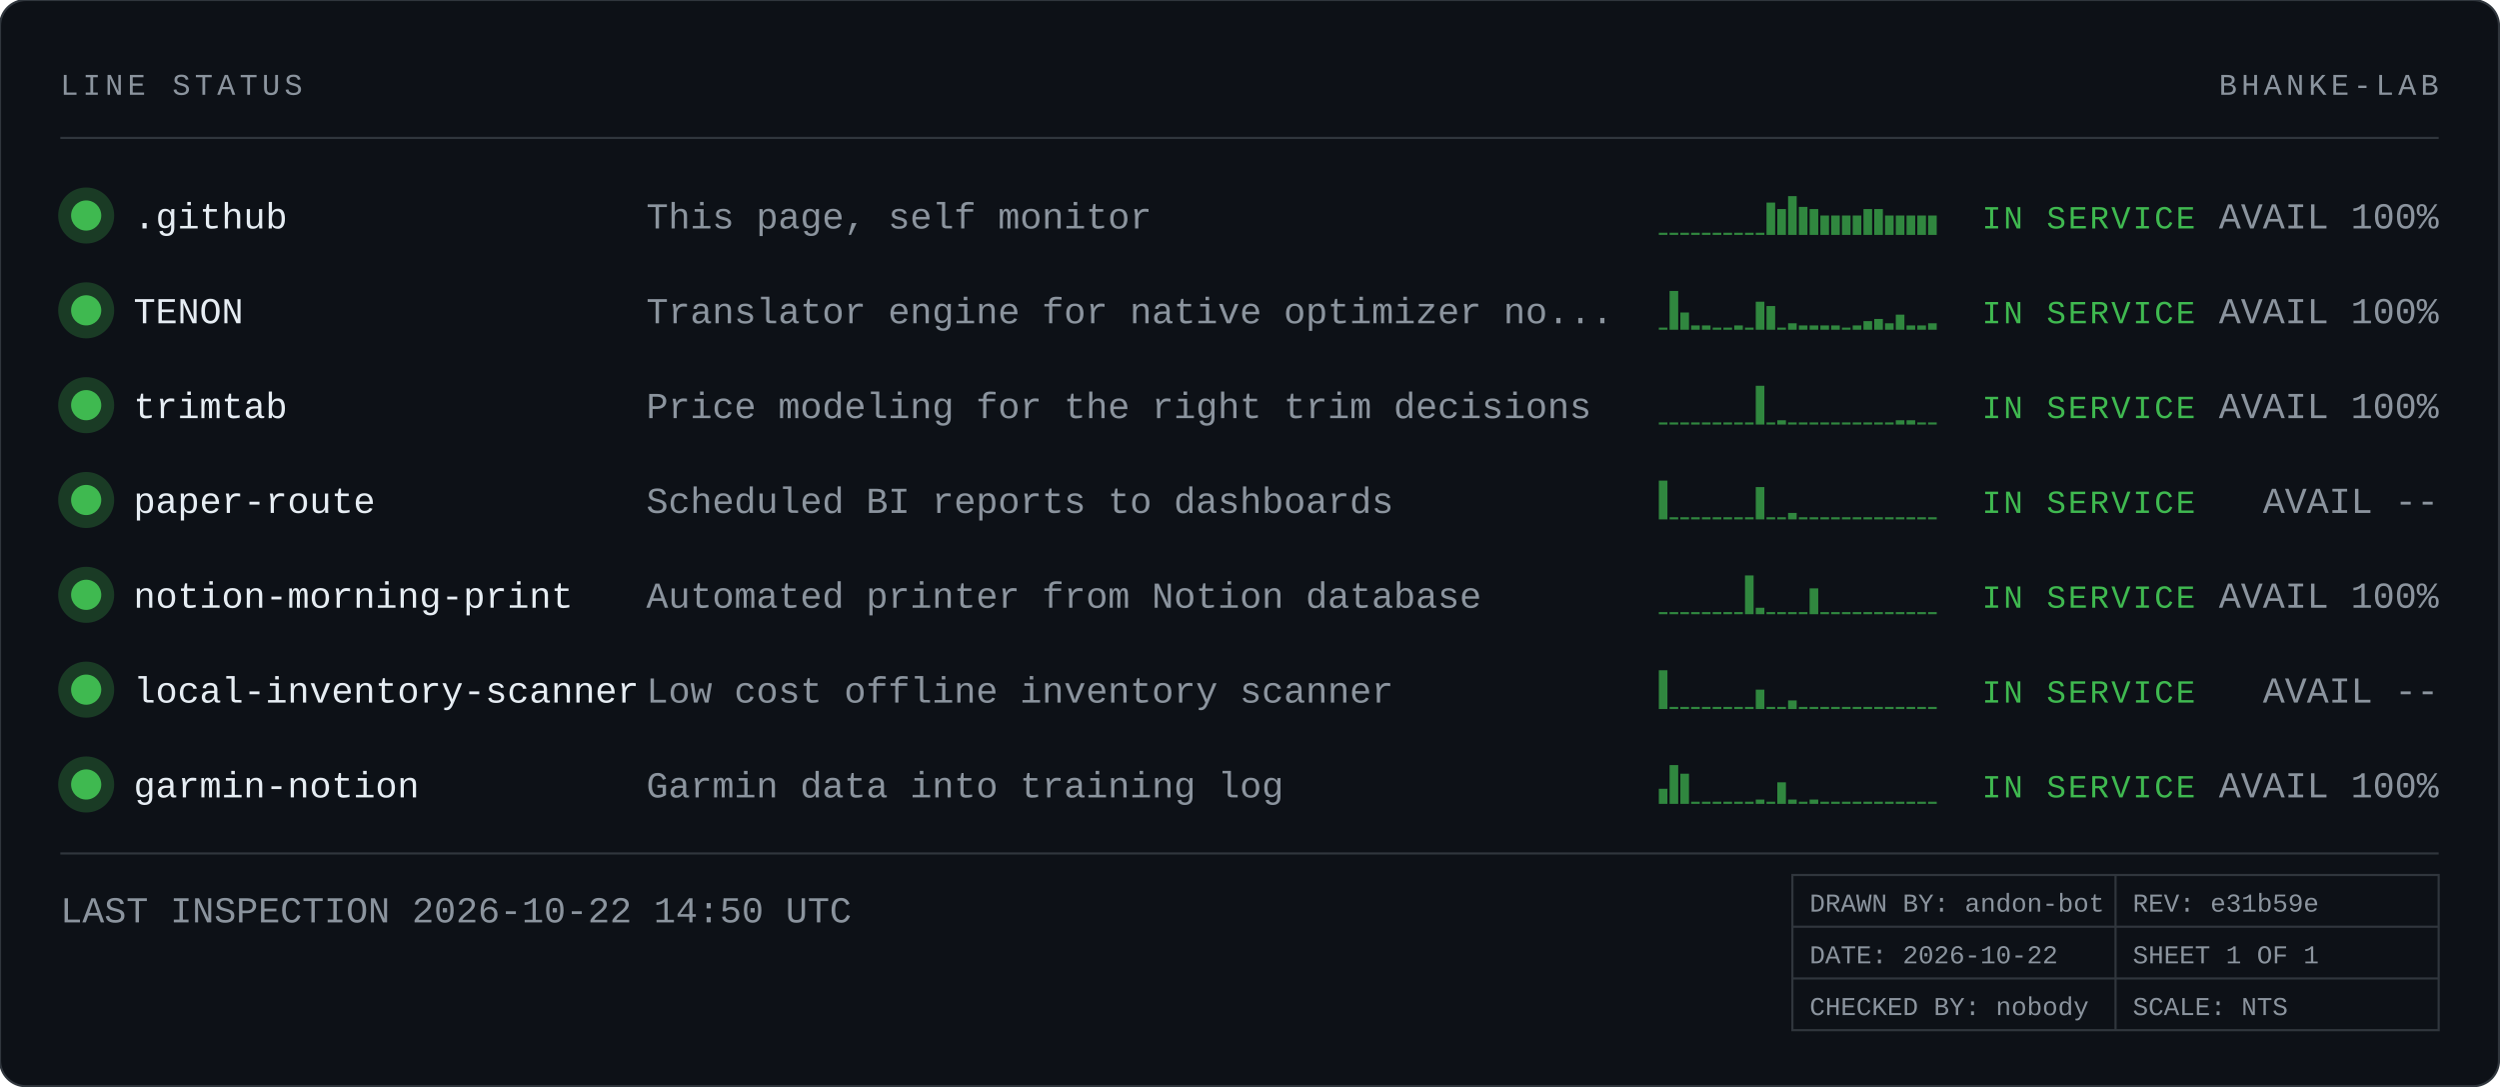
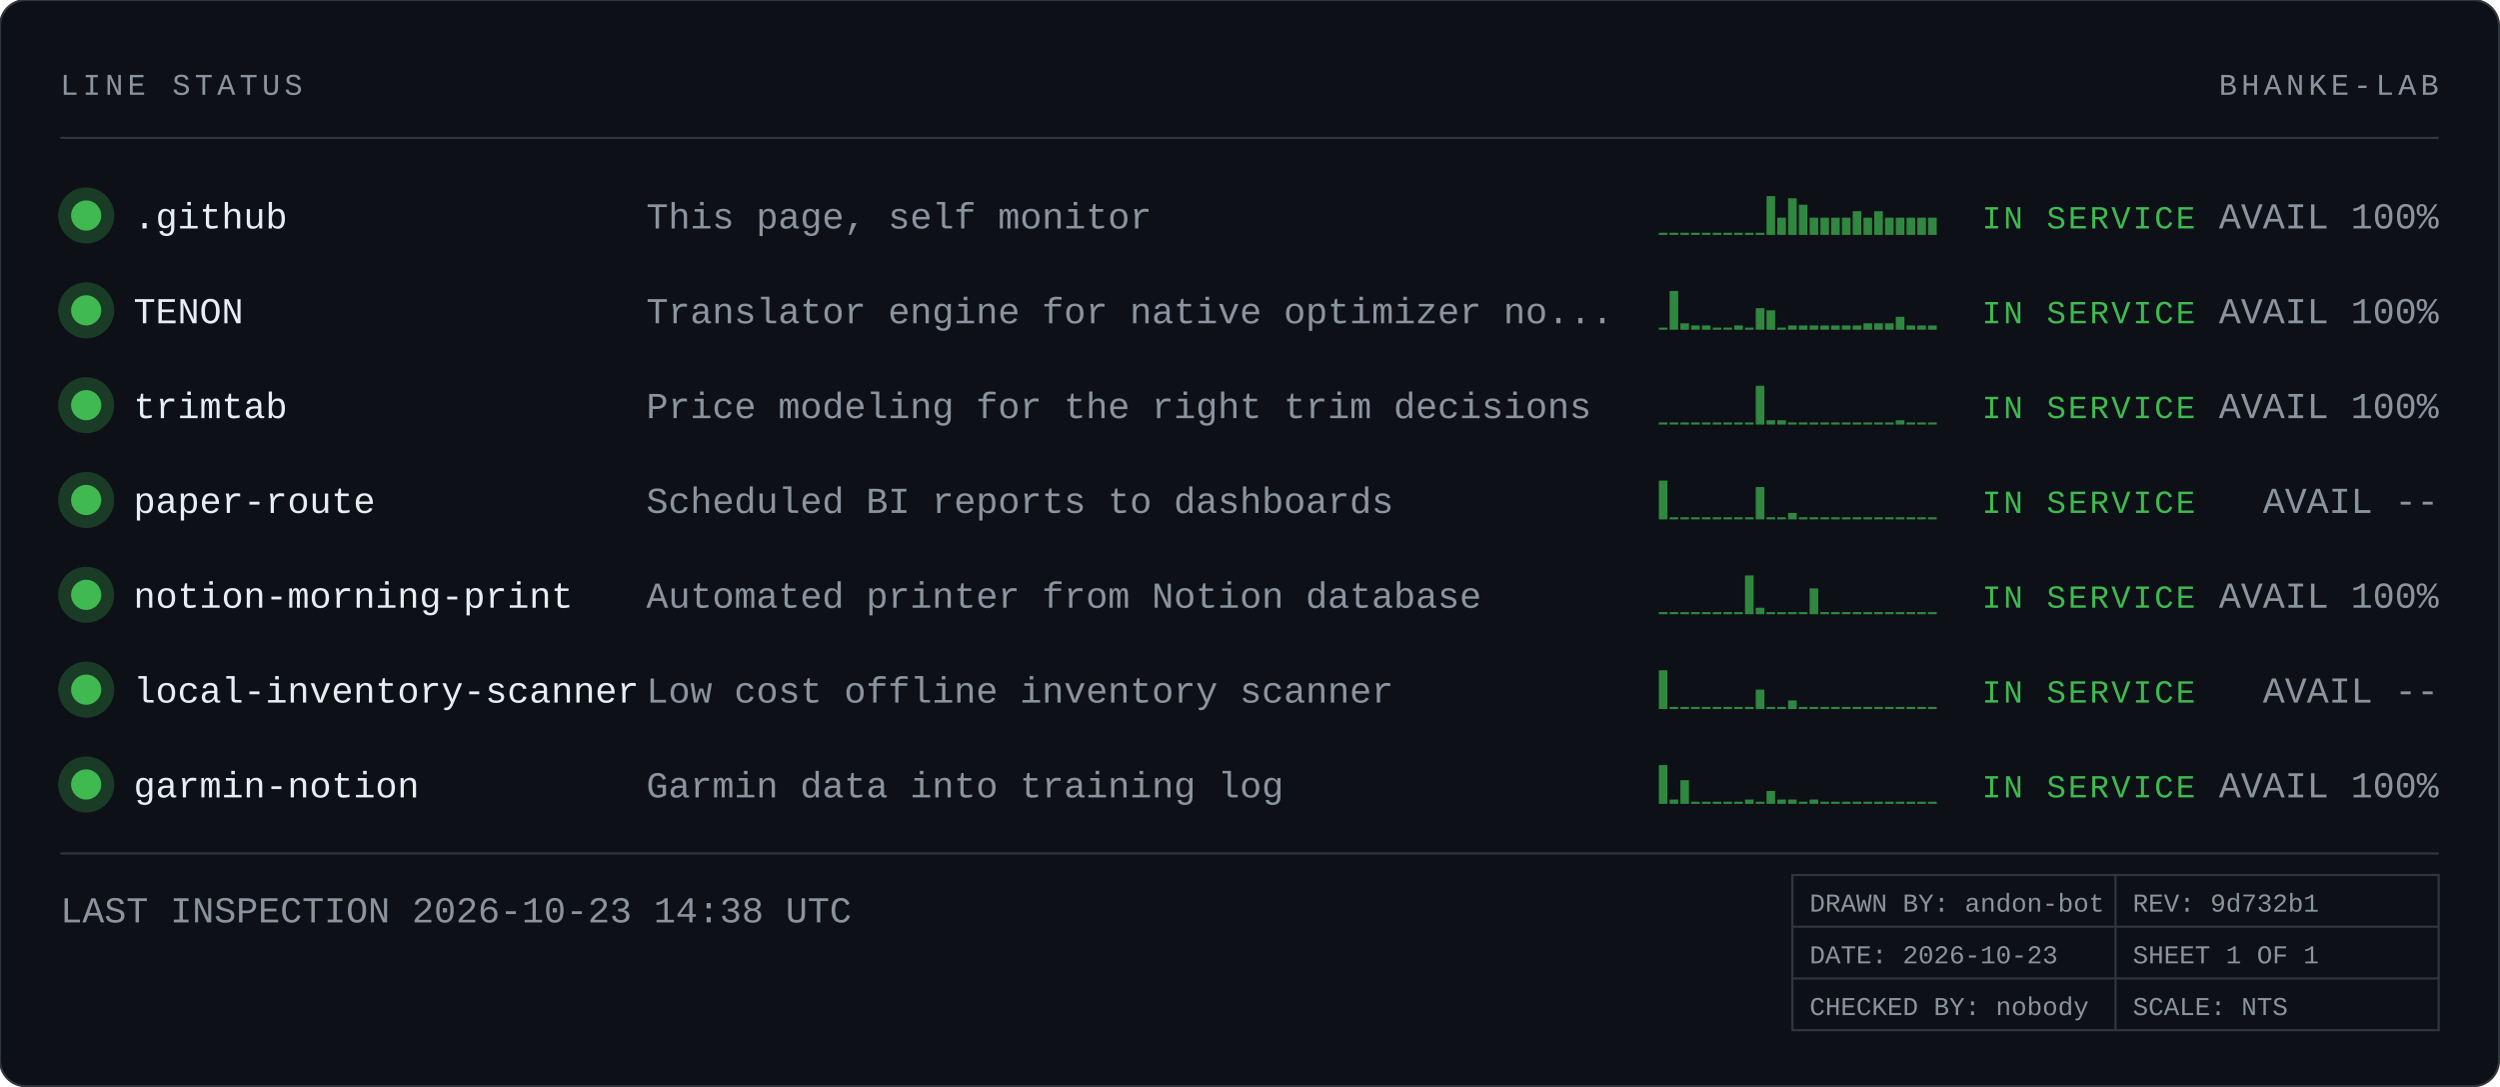
<svg xmlns="http://www.w3.org/2000/svg" width="1160" height="504" viewBox="0 0 1160 504" role="img" aria-label="Andon board">
  <style>
text { font-family: Consolas, 'Courier New', monospace; font-size: 17px; }
.hd { fill: #8b949e; font-size: 14px; letter-spacing: 2px; }
.name { fill: #e6edf3; }
.dim { fill: #8b949e; }
.st { font-size: 15px; letter-spacing: 1px; }
.tb { fill: #8b949e; font-size: 12px; }
</style>
  <rect x="0" y="0" width="1160" height="504" rx="12" fill="#0d1117" stroke="#30363d" />
  <text x="28" y="44" class="hd">LINE STATUS</text>
  <text x="1132" y="44" class="hd" text-anchor="end">BHANKE-LAB</text>
  <line x1="28" y1="64" x2="1132" y2="64" stroke="#30363d" />
  <circle cx="40" cy="100" r="13" fill="#3fb950" opacity="0.25" />
  <circle cx="40" cy="100" r="7" fill="#3fb950" />
  <text x="62" y="106" class="name">.github</text>
  <text x="300" y="106" class="dim">This page, self monitor</text>
  <rect x="770" y="108" width="4" height="1" fill="#3fb950" opacity="0.7" />
  <rect x="775" y="108" width="4" height="1" fill="#3fb950" opacity="0.7" />
  <rect x="780" y="108" width="4" height="1" fill="#3fb950" opacity="0.7" />
  <rect x="785" y="108" width="4" height="1" fill="#3fb950" opacity="0.7" />
  <rect x="790" y="108" width="4" height="1" fill="#3fb950" opacity="0.7" />
  <rect x="795" y="108" width="4" height="1" fill="#3fb950" opacity="0.7" />
  <rect x="800" y="108" width="4" height="1" fill="#3fb950" opacity="0.7" />
  <rect x="805" y="108" width="4" height="1" fill="#3fb950" opacity="0.7" />
  <rect x="810" y="108" width="4" height="1" fill="#3fb950" opacity="0.7" />
  <rect x="815" y="108" width="4" height="1" fill="#3fb950" opacity="0.7" />
-   <rect x="820" y="94" width="4" height="15" fill="#3fb950" opacity="0.7" />
-   <rect x="825" y="97" width="4" height="12" fill="#3fb950" opacity="0.7" />
-   <rect x="830" y="91" width="4" height="18" fill="#3fb950" opacity="0.7" />
-   <rect x="835" y="96" width="4" height="13" fill="#3fb950" opacity="0.7" />
-   <rect x="840" y="97" width="4" height="12" fill="#3fb950" opacity="0.7" />
-   <rect x="845" y="100" width="4" height="9" fill="#3fb950" opacity="0.7" />
-   <rect x="850" y="100" width="4" height="9" fill="#3fb950" opacity="0.7" />
-   <rect x="855" y="100" width="4" height="9" fill="#3fb950" opacity="0.7" />
-   <rect x="860" y="100" width="4" height="9" fill="#3fb950" opacity="0.7" />
-   <rect x="865" y="97" width="4" height="12" fill="#3fb950" opacity="0.7" />
-   <rect x="870" y="97" width="4" height="12" fill="#3fb950" opacity="0.7" />
-   <rect x="875" y="100" width="4" height="9" fill="#3fb950" opacity="0.7" />
-   <rect x="880" y="100" width="4" height="9" fill="#3fb950" opacity="0.7" />
-   <rect x="885" y="100" width="4" height="9" fill="#3fb950" opacity="0.7" />
-   <rect x="890" y="100" width="4" height="9" fill="#3fb950" opacity="0.7" />
-   <rect x="895" y="100" width="4" height="9" fill="#3fb950" opacity="0.7" />
+   <rect x="820" y="91" width="4" height="18" fill="#3fb950" opacity="0.7" />
+   <rect x="825" y="101" width="4" height="8" fill="#3fb950" opacity="0.7" />
+   <rect x="830" y="92" width="4" height="17" fill="#3fb950" opacity="0.7" />
+   <rect x="835" y="95" width="4" height="14" fill="#3fb950" opacity="0.7" />
+   <rect x="840" y="101" width="4" height="8" fill="#3fb950" opacity="0.7" />
+   <rect x="845" y="101" width="4" height="8" fill="#3fb950" opacity="0.7" />
+   <rect x="850" y="101" width="4" height="8" fill="#3fb950" opacity="0.7" />
+   <rect x="855" y="101" width="4" height="8" fill="#3fb950" opacity="0.7" />
+   <rect x="860" y="98" width="4" height="11" fill="#3fb950" opacity="0.7" />
+   <rect x="865" y="101" width="4" height="8" fill="#3fb950" opacity="0.7" />
+   <rect x="870" y="98" width="4" height="11" fill="#3fb950" opacity="0.7" />
+   <rect x="875" y="101" width="4" height="8" fill="#3fb950" opacity="0.7" />
+   <rect x="880" y="101" width="4" height="8" fill="#3fb950" opacity="0.7" />
+   <rect x="885" y="101" width="4" height="8" fill="#3fb950" opacity="0.7" />
+   <rect x="890" y="101" width="4" height="8" fill="#3fb950" opacity="0.7" />
+   <rect x="895" y="101" width="4" height="8" fill="#3fb950" opacity="0.7" />
  <text x="920" y="106" class="st" fill="#3fb950">IN SERVICE</text>
  <text x="1132" y="106" class="dim" text-anchor="end">AVAIL 100%</text>
  <circle cx="40" cy="144" r="13" fill="#3fb950" opacity="0.25" />
  <circle cx="40" cy="144" r="7" fill="#3fb950" />
  <text x="62" y="150" class="name">TENON</text>
  <text x="300" y="150" class="dim">Translator engine for native optimizer no...</text>
  <rect x="770" y="152" width="4" height="1" fill="#3fb950" opacity="0.7" />
  <rect x="775" y="135" width="4" height="18" fill="#3fb950" opacity="0.7" />
-   <rect x="780" y="145" width="4" height="8" fill="#3fb950" opacity="0.7" />
+   <rect x="780" y="150" width="4" height="3" fill="#3fb950" opacity="0.7" />
  <rect x="785" y="151" width="4" height="2" fill="#3fb950" opacity="0.7" />
  <rect x="790" y="151" width="4" height="2" fill="#3fb950" opacity="0.7" />
  <rect x="795" y="152" width="4" height="1" fill="#3fb950" opacity="0.7" />
  <rect x="800" y="152" width="4" height="1" fill="#3fb950" opacity="0.7" />
  <rect x="805" y="151" width="4" height="2" fill="#3fb950" opacity="0.7" />
  <rect x="810" y="152" width="4" height="1" fill="#3fb950" opacity="0.7" />
-   <rect x="815" y="140" width="4" height="13" fill="#3fb950" opacity="0.7" />
-   <rect x="820" y="142" width="4" height="11" fill="#3fb950" opacity="0.7" />
+   <rect x="815" y="143" width="4" height="10" fill="#3fb950" opacity="0.7" />
+   <rect x="820" y="144" width="4" height="9" fill="#3fb950" opacity="0.7" />
  <rect x="825" y="152" width="4" height="1" fill="#3fb950" opacity="0.7" />
-   <rect x="830" y="150" width="4" height="3" fill="#3fb950" opacity="0.7" />
+   <rect x="830" y="151" width="4" height="2" fill="#3fb950" opacity="0.7" />
  <rect x="835" y="151" width="4" height="2" fill="#3fb950" opacity="0.7" />
  <rect x="840" y="151" width="4" height="2" fill="#3fb950" opacity="0.7" />
  <rect x="845" y="151" width="4" height="2" fill="#3fb950" opacity="0.7" />
  <rect x="850" y="151" width="4" height="2" fill="#3fb950" opacity="0.7" />
-   <rect x="855" y="152" width="4" height="1" fill="#3fb950" opacity="0.7" />
+   <rect x="855" y="151" width="4" height="2" fill="#3fb950" opacity="0.7" />
  <rect x="860" y="151" width="4" height="2" fill="#3fb950" opacity="0.7" />
-   <rect x="865" y="149" width="4" height="4" fill="#3fb950" opacity="0.7" />
-   <rect x="870" y="148" width="4" height="5" fill="#3fb950" opacity="0.7" />
+   <rect x="865" y="150" width="4" height="3" fill="#3fb950" opacity="0.7" />
+   <rect x="870" y="150" width="4" height="3" fill="#3fb950" opacity="0.7" />
  <rect x="875" y="150" width="4" height="3" fill="#3fb950" opacity="0.7" />
-   <rect x="880" y="146" width="4" height="7" fill="#3fb950" opacity="0.7" />
+   <rect x="880" y="147" width="4" height="6" fill="#3fb950" opacity="0.7" />
  <rect x="885" y="151" width="4" height="2" fill="#3fb950" opacity="0.7" />
  <rect x="890" y="151" width="4" height="2" fill="#3fb950" opacity="0.7" />
-   <rect x="895" y="150" width="4" height="3" fill="#3fb950" opacity="0.7" />
+   <rect x="895" y="151" width="4" height="2" fill="#3fb950" opacity="0.7" />
  <text x="920" y="150" class="st" fill="#3fb950">IN SERVICE</text>
  <text x="1132" y="150" class="dim" text-anchor="end">AVAIL 100%</text>
  <circle cx="40" cy="188" r="13" fill="#3fb950" opacity="0.25" />
  <circle cx="40" cy="188" r="7" fill="#3fb950" />
  <text x="62" y="194" class="name">trimtab</text>
  <text x="300" y="194" class="dim">Price modeling for the right trim decisions</text>
  <rect x="770" y="196" width="4" height="1" fill="#3fb950" opacity="0.7" />
  <rect x="775" y="196" width="4" height="1" fill="#3fb950" opacity="0.7" />
  <rect x="780" y="196" width="4" height="1" fill="#3fb950" opacity="0.7" />
  <rect x="785" y="196" width="4" height="1" fill="#3fb950" opacity="0.7" />
  <rect x="790" y="196" width="4" height="1" fill="#3fb950" opacity="0.7" />
  <rect x="795" y="196" width="4" height="1" fill="#3fb950" opacity="0.7" />
  <rect x="800" y="196" width="4" height="1" fill="#3fb950" opacity="0.7" />
  <rect x="805" y="196" width="4" height="1" fill="#3fb950" opacity="0.7" />
  <rect x="810" y="196" width="4" height="1" fill="#3fb950" opacity="0.7" />
  <rect x="815" y="179" width="4" height="18" fill="#3fb950" opacity="0.7" />
-   <rect x="820" y="196" width="4" height="1" fill="#3fb950" opacity="0.7" />
+   <rect x="820" y="195" width="4" height="2" fill="#3fb950" opacity="0.7" />
  <rect x="825" y="195" width="4" height="2" fill="#3fb950" opacity="0.7" />
  <rect x="830" y="196" width="4" height="1" fill="#3fb950" opacity="0.7" />
  <rect x="835" y="196" width="4" height="1" fill="#3fb950" opacity="0.7" />
  <rect x="840" y="196" width="4" height="1" fill="#3fb950" opacity="0.7" />
  <rect x="845" y="196" width="4" height="1" fill="#3fb950" opacity="0.7" />
  <rect x="850" y="196" width="4" height="1" fill="#3fb950" opacity="0.7" />
  <rect x="855" y="196" width="4" height="1" fill="#3fb950" opacity="0.7" />
  <rect x="860" y="196" width="4" height="1" fill="#3fb950" opacity="0.7" />
  <rect x="865" y="196" width="4" height="1" fill="#3fb950" opacity="0.7" />
  <rect x="870" y="196" width="4" height="1" fill="#3fb950" opacity="0.7" />
  <rect x="875" y="196" width="4" height="1" fill="#3fb950" opacity="0.7" />
  <rect x="880" y="195" width="4" height="2" fill="#3fb950" opacity="0.7" />
-   <rect x="885" y="195" width="4" height="2" fill="#3fb950" opacity="0.7" />
+   <rect x="885" y="196" width="4" height="1" fill="#3fb950" opacity="0.7" />
  <rect x="890" y="196" width="4" height="1" fill="#3fb950" opacity="0.7" />
  <rect x="895" y="196" width="4" height="1" fill="#3fb950" opacity="0.7" />
  <text x="920" y="194" class="st" fill="#3fb950">IN SERVICE</text>
  <text x="1132" y="194" class="dim" text-anchor="end">AVAIL 100%</text>
  <circle cx="40" cy="232" r="13" fill="#3fb950" opacity="0.25" />
  <circle cx="40" cy="232" r="7" fill="#3fb950" />
  <text x="62" y="238" class="name">paper-route</text>
  <text x="300" y="238" class="dim">Scheduled BI reports to dashboards</text>
  <rect x="770" y="223" width="4" height="18" fill="#3fb950" opacity="0.7" />
  <rect x="775" y="240" width="4" height="1" fill="#3fb950" opacity="0.7" />
  <rect x="780" y="240" width="4" height="1" fill="#3fb950" opacity="0.7" />
  <rect x="785" y="240" width="4" height="1" fill="#3fb950" opacity="0.7" />
  <rect x="790" y="240" width="4" height="1" fill="#3fb950" opacity="0.7" />
  <rect x="795" y="240" width="4" height="1" fill="#3fb950" opacity="0.7" />
  <rect x="800" y="240" width="4" height="1" fill="#3fb950" opacity="0.7" />
  <rect x="805" y="240" width="4" height="1" fill="#3fb950" opacity="0.7" />
  <rect x="810" y="240" width="4" height="1" fill="#3fb950" opacity="0.7" />
  <rect x="815" y="226" width="4" height="15" fill="#3fb950" opacity="0.7" />
  <rect x="820" y="240" width="4" height="1" fill="#3fb950" opacity="0.7" />
  <rect x="825" y="240" width="4" height="1" fill="#3fb950" opacity="0.7" />
  <rect x="830" y="238" width="4" height="3" fill="#3fb950" opacity="0.7" />
  <rect x="835" y="240" width="4" height="1" fill="#3fb950" opacity="0.7" />
  <rect x="840" y="240" width="4" height="1" fill="#3fb950" opacity="0.7" />
  <rect x="845" y="240" width="4" height="1" fill="#3fb950" opacity="0.7" />
  <rect x="850" y="240" width="4" height="1" fill="#3fb950" opacity="0.7" />
  <rect x="855" y="240" width="4" height="1" fill="#3fb950" opacity="0.7" />
  <rect x="860" y="240" width="4" height="1" fill="#3fb950" opacity="0.7" />
  <rect x="865" y="240" width="4" height="1" fill="#3fb950" opacity="0.7" />
  <rect x="870" y="240" width="4" height="1" fill="#3fb950" opacity="0.7" />
  <rect x="875" y="240" width="4" height="1" fill="#3fb950" opacity="0.7" />
  <rect x="880" y="240" width="4" height="1" fill="#3fb950" opacity="0.7" />
  <rect x="885" y="240" width="4" height="1" fill="#3fb950" opacity="0.7" />
  <rect x="890" y="240" width="4" height="1" fill="#3fb950" opacity="0.7" />
  <rect x="895" y="240" width="4" height="1" fill="#3fb950" opacity="0.7" />
  <text x="920" y="238" class="st" fill="#3fb950">IN SERVICE</text>
  <text x="1132" y="238" class="dim" text-anchor="end">AVAIL --</text>
  <circle cx="40" cy="276" r="13" fill="#3fb950" opacity="0.25" />
  <circle cx="40" cy="276" r="7" fill="#3fb950" />
  <text x="62" y="282" class="name">notion-morning-print</text>
  <text x="300" y="282" class="dim">Automated printer from Notion database</text>
  <rect x="770" y="284" width="4" height="1" fill="#3fb950" opacity="0.7" />
  <rect x="775" y="284" width="4" height="1" fill="#3fb950" opacity="0.7" />
  <rect x="780" y="284" width="4" height="1" fill="#3fb950" opacity="0.7" />
  <rect x="785" y="284" width="4" height="1" fill="#3fb950" opacity="0.7" />
  <rect x="790" y="284" width="4" height="1" fill="#3fb950" opacity="0.7" />
  <rect x="795" y="284" width="4" height="1" fill="#3fb950" opacity="0.7" />
  <rect x="800" y="284" width="4" height="1" fill="#3fb950" opacity="0.7" />
  <rect x="805" y="284" width="4" height="1" fill="#3fb950" opacity="0.7" />
  <rect x="810" y="267" width="4" height="18" fill="#3fb950" opacity="0.7" />
  <rect x="815" y="282" width="4" height="3" fill="#3fb950" opacity="0.7" />
  <rect x="820" y="284" width="4" height="1" fill="#3fb950" opacity="0.7" />
  <rect x="825" y="284" width="4" height="1" fill="#3fb950" opacity="0.7" />
  <rect x="830" y="284" width="4" height="1" fill="#3fb950" opacity="0.7" />
  <rect x="835" y="284" width="4" height="1" fill="#3fb950" opacity="0.7" />
  <rect x="840" y="273" width="4" height="12" fill="#3fb950" opacity="0.7" />
  <rect x="845" y="284" width="4" height="1" fill="#3fb950" opacity="0.7" />
  <rect x="850" y="284" width="4" height="1" fill="#3fb950" opacity="0.7" />
  <rect x="855" y="284" width="4" height="1" fill="#3fb950" opacity="0.7" />
  <rect x="860" y="284" width="4" height="1" fill="#3fb950" opacity="0.7" />
  <rect x="865" y="284" width="4" height="1" fill="#3fb950" opacity="0.7" />
  <rect x="870" y="284" width="4" height="1" fill="#3fb950" opacity="0.7" />
  <rect x="875" y="284" width="4" height="1" fill="#3fb950" opacity="0.7" />
  <rect x="880" y="284" width="4" height="1" fill="#3fb950" opacity="0.7" />
  <rect x="885" y="284" width="4" height="1" fill="#3fb950" opacity="0.7" />
  <rect x="890" y="284" width="4" height="1" fill="#3fb950" opacity="0.7" />
  <rect x="895" y="284" width="4" height="1" fill="#3fb950" opacity="0.7" />
  <text x="920" y="282" class="st" fill="#3fb950">IN SERVICE</text>
  <text x="1132" y="282" class="dim" text-anchor="end">AVAIL 100%</text>
  <circle cx="40" cy="320" r="13" fill="#3fb950" opacity="0.25" />
  <circle cx="40" cy="320" r="7" fill="#3fb950" />
  <text x="62" y="326" class="name">local-inventory-scanner</text>
  <text x="300" y="326" class="dim">Low cost offline inventory scanner</text>
  <rect x="770" y="311" width="4" height="18" fill="#3fb950" opacity="0.7" />
  <rect x="775" y="328" width="4" height="1" fill="#3fb950" opacity="0.7" />
  <rect x="780" y="328" width="4" height="1" fill="#3fb950" opacity="0.7" />
  <rect x="785" y="328" width="4" height="1" fill="#3fb950" opacity="0.7" />
  <rect x="790" y="328" width="4" height="1" fill="#3fb950" opacity="0.7" />
  <rect x="795" y="328" width="4" height="1" fill="#3fb950" opacity="0.7" />
  <rect x="800" y="328" width="4" height="1" fill="#3fb950" opacity="0.7" />
  <rect x="805" y="328" width="4" height="1" fill="#3fb950" opacity="0.7" />
  <rect x="810" y="328" width="4" height="1" fill="#3fb950" opacity="0.7" />
  <rect x="815" y="320" width="4" height="9" fill="#3fb950" opacity="0.7" />
  <rect x="820" y="328" width="4" height="1" fill="#3fb950" opacity="0.7" />
  <rect x="825" y="328" width="4" height="1" fill="#3fb950" opacity="0.7" />
  <rect x="830" y="325" width="4" height="4" fill="#3fb950" opacity="0.7" />
  <rect x="835" y="328" width="4" height="1" fill="#3fb950" opacity="0.7" />
  <rect x="840" y="328" width="4" height="1" fill="#3fb950" opacity="0.7" />
  <rect x="845" y="328" width="4" height="1" fill="#3fb950" opacity="0.7" />
  <rect x="850" y="328" width="4" height="1" fill="#3fb950" opacity="0.7" />
  <rect x="855" y="328" width="4" height="1" fill="#3fb950" opacity="0.7" />
  <rect x="860" y="328" width="4" height="1" fill="#3fb950" opacity="0.7" />
  <rect x="865" y="328" width="4" height="1" fill="#3fb950" opacity="0.7" />
  <rect x="870" y="328" width="4" height="1" fill="#3fb950" opacity="0.7" />
  <rect x="875" y="328" width="4" height="1" fill="#3fb950" opacity="0.7" />
  <rect x="880" y="328" width="4" height="1" fill="#3fb950" opacity="0.7" />
  <rect x="885" y="328" width="4" height="1" fill="#3fb950" opacity="0.7" />
  <rect x="890" y="328" width="4" height="1" fill="#3fb950" opacity="0.7" />
  <rect x="895" y="328" width="4" height="1" fill="#3fb950" opacity="0.7" />
  <text x="920" y="326" class="st" fill="#3fb950">IN SERVICE</text>
  <text x="1132" y="326" class="dim" text-anchor="end">AVAIL --</text>
  <circle cx="40" cy="364" r="13" fill="#3fb950" opacity="0.25" />
  <circle cx="40" cy="364" r="7" fill="#3fb950" />
  <text x="62" y="370" class="name">garmin-notion</text>
  <text x="300" y="370" class="dim">Garmin data into training log</text>
-   <rect x="770" y="366" width="4" height="7" fill="#3fb950" opacity="0.7" />
-   <rect x="775" y="355" width="4" height="18" fill="#3fb950" opacity="0.7" />
-   <rect x="780" y="359" width="4" height="14" fill="#3fb950" opacity="0.7" />
+   <rect x="770" y="355" width="4" height="18" fill="#3fb950" opacity="0.7" />
+   <rect x="775" y="371" width="4" height="2" fill="#3fb950" opacity="0.7" />
+   <rect x="780" y="362" width="4" height="11" fill="#3fb950" opacity="0.7" />
  <rect x="785" y="372" width="4" height="1" fill="#3fb950" opacity="0.7" />
  <rect x="790" y="372" width="4" height="1" fill="#3fb950" opacity="0.7" />
  <rect x="795" y="372" width="4" height="1" fill="#3fb950" opacity="0.7" />
  <rect x="800" y="372" width="4" height="1" fill="#3fb950" opacity="0.7" />
  <rect x="805" y="372" width="4" height="1" fill="#3fb950" opacity="0.7" />
-   <rect x="810" y="372" width="4" height="1" fill="#3fb950" opacity="0.7" />
-   <rect x="815" y="371" width="4" height="2" fill="#3fb950" opacity="0.7" />
-   <rect x="820" y="372" width="4" height="1" fill="#3fb950" opacity="0.7" />
-   <rect x="825" y="363" width="4" height="10" fill="#3fb950" opacity="0.7" />
+   <rect x="810" y="371" width="4" height="2" fill="#3fb950" opacity="0.7" />
+   <rect x="815" y="372" width="4" height="1" fill="#3fb950" opacity="0.7" />
+   <rect x="820" y="367" width="4" height="6" fill="#3fb950" opacity="0.7" />
+   <rect x="825" y="371" width="4" height="2" fill="#3fb950" opacity="0.7" />
  <rect x="830" y="371" width="4" height="2" fill="#3fb950" opacity="0.7" />
  <rect x="835" y="372" width="4" height="1" fill="#3fb950" opacity="0.7" />
  <rect x="840" y="371" width="4" height="2" fill="#3fb950" opacity="0.7" />
  <rect x="845" y="372" width="4" height="1" fill="#3fb950" opacity="0.7" />
  <rect x="850" y="372" width="4" height="1" fill="#3fb950" opacity="0.7" />
  <rect x="855" y="372" width="4" height="1" fill="#3fb950" opacity="0.7" />
  <rect x="860" y="372" width="4" height="1" fill="#3fb950" opacity="0.7" />
  <rect x="865" y="372" width="4" height="1" fill="#3fb950" opacity="0.7" />
  <rect x="870" y="372" width="4" height="1" fill="#3fb950" opacity="0.7" />
  <rect x="875" y="372" width="4" height="1" fill="#3fb950" opacity="0.7" />
  <rect x="880" y="372" width="4" height="1" fill="#3fb950" opacity="0.7" />
  <rect x="885" y="372" width="4" height="1" fill="#3fb950" opacity="0.7" />
  <rect x="890" y="372" width="4" height="1" fill="#3fb950" opacity="0.7" />
  <rect x="895" y="372" width="4" height="1" fill="#3fb950" opacity="0.7" />
  <text x="920" y="370" class="st" fill="#3fb950">IN SERVICE</text>
  <text x="1132" y="370" class="dim" text-anchor="end">AVAIL 100%</text>
  <line x1="28" y1="396" x2="1132" y2="396" stroke="#30363d" />
-   <text x="28" y="428" class="dim">LAST INSPECTION 2026-10-22 14:50 UTC</text>
+   <text x="28" y="428" class="dim">LAST INSPECTION 2026-10-23 14:38 UTC</text>
  <rect x="832" y="406" width="300" height="72" fill="none" stroke="#30363d" />
  <line x1="832" y1="430" x2="1132" y2="430" stroke="#30363d" />
  <line x1="832" y1="454" x2="1132" y2="454" stroke="#30363d" />
  <line x1="982" y1="406" x2="982" y2="478" stroke="#30363d" />
  <text x="840" y="423" class="tb">DRAWN BY: andon-bot</text>
-   <text x="990" y="423" class="tb">REV: e31b59e</text>
-   <text x="840" y="447" class="tb">DATE: 2026-10-22</text>
+   <text x="990" y="423" class="tb">REV: 9d732b1</text>
+   <text x="840" y="447" class="tb">DATE: 2026-10-23</text>
  <text x="990" y="447" class="tb">SHEET 1 OF 1</text>
  <text x="840" y="471" class="tb">CHECKED BY: nobody</text>
  <text x="990" y="471" class="tb">SCALE: NTS</text>
</svg>
